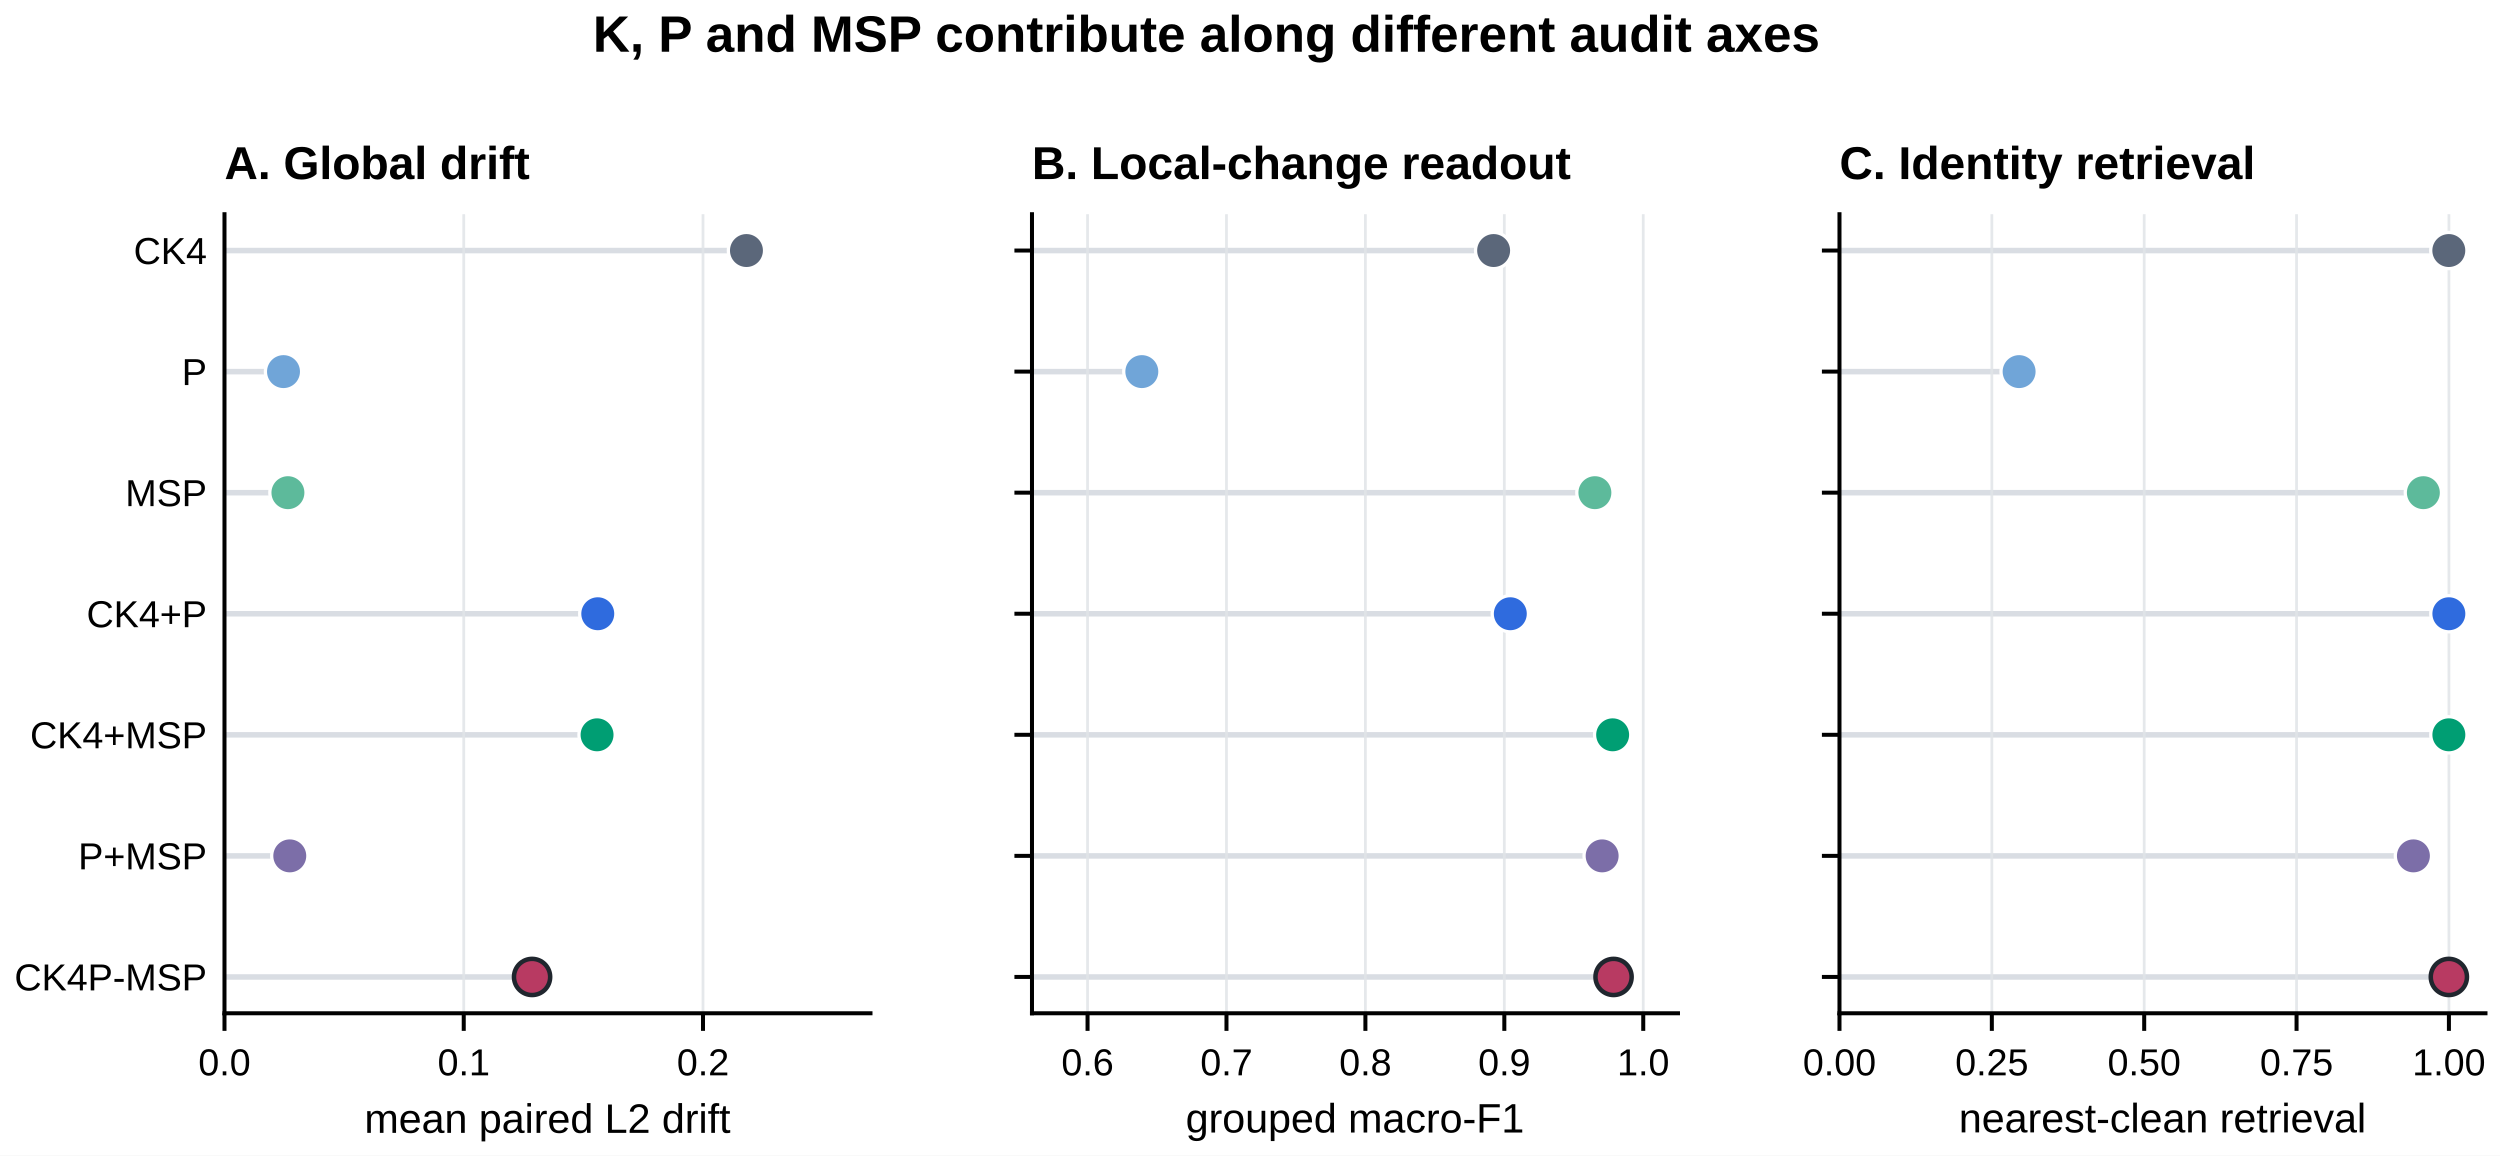
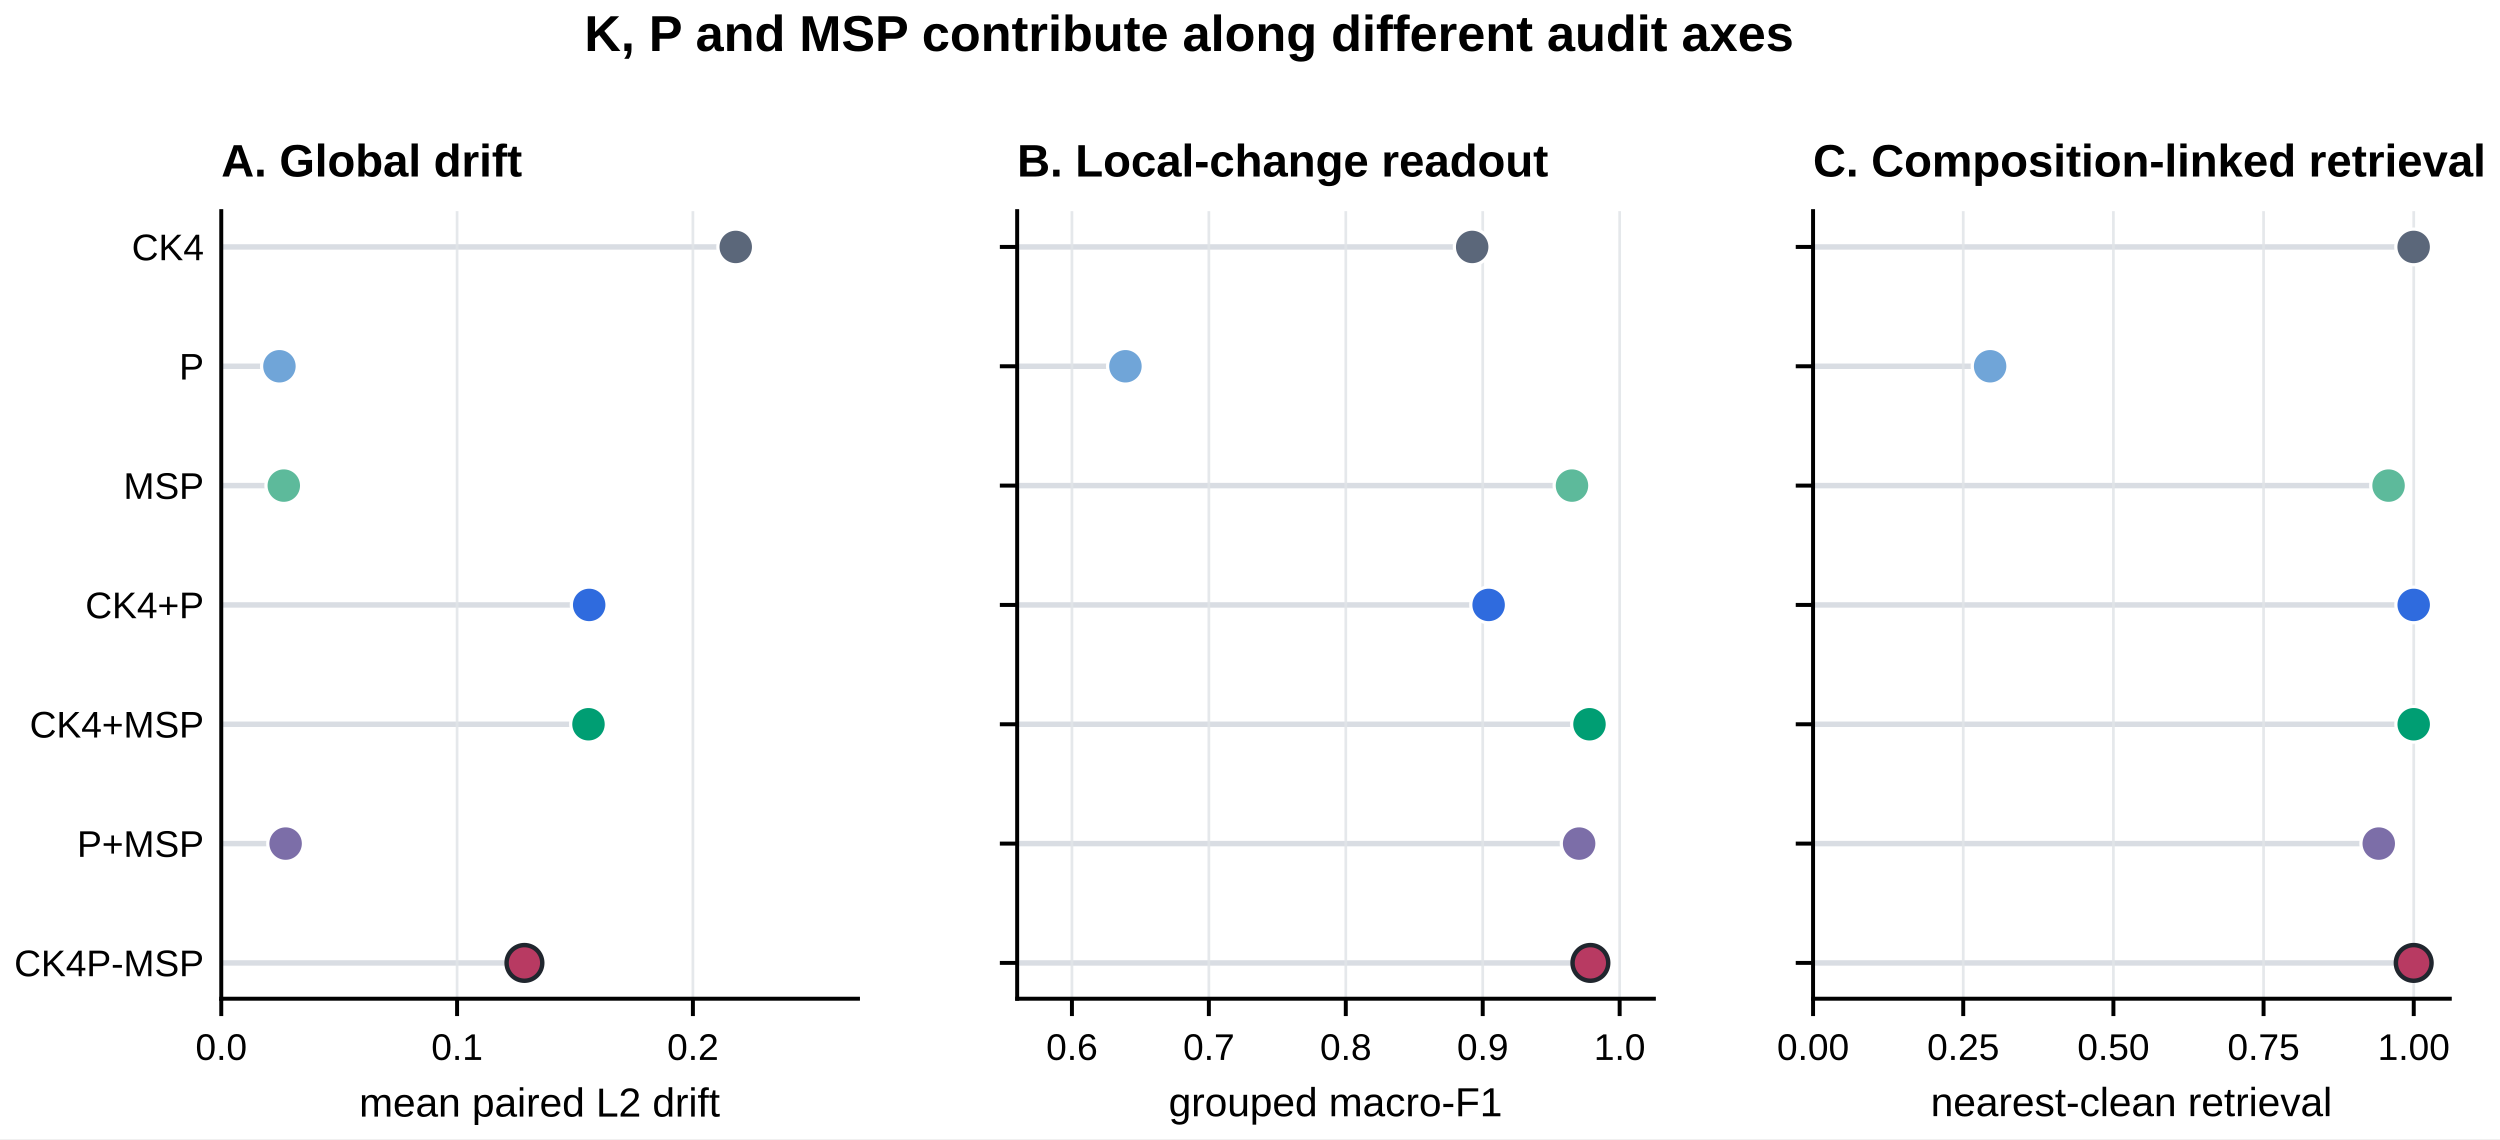
- <svg xmlns="http://www.w3.org/2000/svg" xmlns:xlink="http://www.w3.org/1999/xlink" width="498.066pt" height="230.229pt" viewBox="0 0 498.066 230.229" version="1.1">
+ <svg xmlns="http://www.w3.org/2000/svg" xmlns:xlink="http://www.w3.org/1999/xlink" width="505.323pt" height="230.229pt" viewBox="0 0 505.323 230.229" version="1.1">
  <defs>
    <style type="text/css">*{stroke-linejoin: round; stroke-linecap: butt}</style>
  </defs>
  <g id="figure_1">
    <g id="patch_1">
-       <path d="M 0 230.229  L 498.066 230.229  L 498.066 0  L 0 0  z " style="fill: #ffffff" />
+       <path d="M 0 230.229  L 505.323 230.229  L 505.323 0  L 0 0  z " style="fill: #ffffff" />
    </g>
    <g id="axes_1">
      <g id="patch_2">
        <path d="M 44.723 201.87  L 173.423 201.87  L 173.423 42.678  L 44.723 42.678  z " style="fill: #ffffff" />
      </g>
      <g id="LineCollection_1">
-         <path d="M 44.723 49.914  L 148.712 49.914  " clip-path="url(#p7d824c847a)" style="fill: none; stroke: #d9dde3; stroke-width: 1.1" />
-         <path d="M 44.723 74.034  L 56.48 74.034  " clip-path="url(#p7d824c847a)" style="fill: none; stroke: #d9dde3; stroke-width: 1.1" />
-         <path d="M 44.723 98.154  L 57.362 98.154  " clip-path="url(#p7d824c847a)" style="fill: none; stroke: #d9dde3; stroke-width: 1.1" />
-         <path d="M 44.723 122.274  L 119.092 122.274  " clip-path="url(#p7d824c847a)" style="fill: none; stroke: #d9dde3; stroke-width: 1.1" />
-         <path d="M 44.723 146.394  L 118.949 146.394  " clip-path="url(#p7d824c847a)" style="fill: none; stroke: #d9dde3; stroke-width: 1.1" />
-         <path d="M 44.723 170.514  L 57.73 170.514  " clip-path="url(#p7d824c847a)" style="fill: none; stroke: #d9dde3; stroke-width: 1.1" />
-         <path d="M 44.723 194.634  L 106.003 194.634  " clip-path="url(#p7d824c847a)" style="fill: none; stroke: #d9dde3; stroke-width: 1.1" />
+         <path d="M 44.723 49.914  L 148.712 49.914  " clip-path="url(#p6152cc4c8d)" style="fill: none; stroke: #d9dde3; stroke-width: 1.1" />
+         <path d="M 44.723 74.034  L 56.48 74.034  " clip-path="url(#p6152cc4c8d)" style="fill: none; stroke: #d9dde3; stroke-width: 1.1" />
+         <path d="M 44.723 98.154  L 57.362 98.154  " clip-path="url(#p6152cc4c8d)" style="fill: none; stroke: #d9dde3; stroke-width: 1.1" />
+         <path d="M 44.723 122.274  L 119.092 122.274  " clip-path="url(#p6152cc4c8d)" style="fill: none; stroke: #d9dde3; stroke-width: 1.1" />
+         <path d="M 44.723 146.394  L 118.949 146.394  " clip-path="url(#p6152cc4c8d)" style="fill: none; stroke: #d9dde3; stroke-width: 1.1" />
+         <path d="M 44.723 170.514  L 57.73 170.514  " clip-path="url(#p6152cc4c8d)" style="fill: none; stroke: #d9dde3; stroke-width: 1.1" />
+         <path d="M 44.723 194.634  L 106.003 194.634  " clip-path="url(#p6152cc4c8d)" style="fill: none; stroke: #d9dde3; stroke-width: 1.1" />
      </g>
      <g id="matplotlib.axis_1">
        <g id="xtick_1">
          <g id="line2d_1">
-             <path d="M 44.723 201.87  L 44.723 42.678  " clip-path="url(#p7d824c847a)" style="fill: none; stroke: #e1e4e8; stroke-opacity: 0.85; stroke-width: 0.55; stroke-linecap: square" />
+             <path d="M 44.723 201.87  L 44.723 42.678  " clip-path="url(#p6152cc4c8d)" style="fill: none; stroke: #e1e4e8; stroke-opacity: 0.85; stroke-width: 0.55; stroke-linecap: square" />
          </g>
          <g id="line2d_2">
            <defs>
-               <path id="m8c18319ca3" d="M 0 0  L 0 3.5  " style="stroke: #000000; stroke-width: 0.8" />
+               <path id="m1427fc05c0" d="M 0 0  L 0 3.5  " style="stroke: #000000; stroke-width: 0.8" />
            </defs>
            <g>
-               <use xlink:href="#m8c18319ca3" x="44.723" y="201.87" style="stroke: #000000; stroke-width: 0.8" />
+               <use xlink:href="#m1427fc05c0" x="44.723" y="201.87" style="stroke: #000000; stroke-width: 0.8" />
            </g>
          </g>
          <g id="text_1">
            <text style="font-size: 7.5px; font-family: 'Arial'; text-anchor: middle" x="44.723" y="214.238" transform="rotate(-0 44.72258 214.2384)">0.0</text>
          </g>
        </g>
        <g id="xtick_2">
          <g id="line2d_3">
-             <path d="M 92.389 201.87  L 92.389 42.678  " clip-path="url(#p7d824c847a)" style="fill: none; stroke: #e1e4e8; stroke-opacity: 0.85; stroke-width: 0.55; stroke-linecap: square" />
+             <path d="M 92.389 201.87  L 92.389 42.678  " clip-path="url(#p6152cc4c8d)" style="fill: none; stroke: #e1e4e8; stroke-opacity: 0.85; stroke-width: 0.55; stroke-linecap: square" />
          </g>
          <g id="line2d_4">
            <g>
-               <use xlink:href="#m8c18319ca3" x="92.389" y="201.87" style="stroke: #000000; stroke-width: 0.8" />
+               <use xlink:href="#m1427fc05c0" x="92.389" y="201.87" style="stroke: #000000; stroke-width: 0.8" />
            </g>
          </g>
          <g id="text_2">
            <text style="font-size: 7.5px; font-family: 'Arial'; text-anchor: middle" x="92.389" y="214.238" transform="rotate(-0 92.38925 214.2384)">0.1</text>
          </g>
        </g>
        <g id="xtick_3">
          <g id="line2d_5">
-             <path d="M 140.056 201.87  L 140.056 42.678  " clip-path="url(#p7d824c847a)" style="fill: none; stroke: #e1e4e8; stroke-opacity: 0.85; stroke-width: 0.55; stroke-linecap: square" />
+             <path d="M 140.056 201.87  L 140.056 42.678  " clip-path="url(#p6152cc4c8d)" style="fill: none; stroke: #e1e4e8; stroke-opacity: 0.85; stroke-width: 0.55; stroke-linecap: square" />
          </g>
          <g id="line2d_6">
            <g>
-               <use xlink:href="#m8c18319ca3" x="140.056" y="201.87" style="stroke: #000000; stroke-width: 0.8" />
+               <use xlink:href="#m1427fc05c0" x="140.056" y="201.87" style="stroke: #000000; stroke-width: 0.8" />
            </g>
          </g>
          <g id="text_3">
            <text style="font-size: 7.5px; font-family: 'Arial'; text-anchor: middle" x="140.056" y="214.238" transform="rotate(-0 140.0559 214.2384)">0.2</text>
          </g>
        </g>
        <g id="text_4">
          <text style="font-size: 8.2px; font-family: 'Arial'; text-anchor: middle" x="109.073" y="225.698" transform="rotate(-0 109.0726 225.6983)">mean paired L2 drift</text>
        </g>
      </g>
      <g id="matplotlib.axis_2">
        <g id="ytick_1">
          <g id="line2d_7" />
          <g id="text_5">
            <text style="font-size: 7.5px; font-family: 'Arial'; text-anchor: end" x="41.223" y="52.598" transform="rotate(-0 41.22258 52.59818)">CK4</text>
          </g>
        </g>
        <g id="ytick_2">
          <g id="line2d_8" />
          <g id="text_6">
            <text style="font-size: 7.5px; font-family: 'Arial'; text-anchor: end" x="41.223" y="76.718" transform="rotate(-0 41.22258 76.71818)">P</text>
          </g>
        </g>
        <g id="ytick_3">
          <g id="line2d_9" />
          <g id="text_7">
            <text style="font-size: 7.5px; font-family: 'Arial'; text-anchor: end" x="41.223" y="100.838" transform="rotate(-0 41.22258 100.8382)">MSP</text>
          </g>
        </g>
        <g id="ytick_4">
          <g id="line2d_10" />
          <g id="text_8">
            <text style="font-size: 7.5px; font-family: 'Arial'; text-anchor: end" x="41.223" y="124.958" transform="rotate(-0 41.22258 124.9582)">CK4+P</text>
          </g>
        </g>
        <g id="ytick_5">
          <g id="line2d_11" />
          <g id="text_9">
            <text style="font-size: 7.5px; font-family: 'Arial'; text-anchor: end" x="41.223" y="149.078" transform="rotate(-0 41.22258 149.0782)">CK4+MSP</text>
          </g>
        </g>
        <g id="ytick_6">
          <g id="line2d_12" />
          <g id="text_10">
            <text style="font-size: 7.5px; font-family: 'Arial'; text-anchor: end" x="41.223" y="173.198" transform="rotate(-0 41.22258 173.1982)">P+MSP</text>
          </g>
        </g>
        <g id="ytick_7">
          <g id="line2d_13" />
          <g id="text_11">
            <text style="font-size: 7.5px; font-family: 'Arial'; text-anchor: end" x="41.223" y="197.318" transform="rotate(-0 41.22258 197.3182)">CK4P-MSP</text>
          </g>
        </g>
      </g>
      <g id="patch_3">
        <path d="M 44.723 201.87  L 44.723 42.678  " style="fill: none; stroke: #000000; stroke-width: 0.8; stroke-linejoin: miter; stroke-linecap: square" />
      </g>
      <g id="patch_4">
        <path d="M 44.723 201.87  L 173.423 201.87  " style="fill: none; stroke: #000000; stroke-width: 0.8; stroke-linejoin: miter; stroke-linecap: square" />
      </g>
      <g id="PathCollection_1">
        <defs>
-           <path id="mc0ba293891" d="M 0 3.606  C 0.956 3.606 1.873 3.226 2.55 2.55  C 3.226 1.873 3.606 0.956 3.606 0  C 3.606 -0.956 3.226 -1.873 2.55 -2.55  C 1.873 -3.226 0.956 -3.606 0 -3.606  C -0.956 -3.606 -1.873 -3.226 -2.55 -2.55  C -3.226 -1.873 -3.606 -0.956 -3.606 0  C -3.606 0.956 -3.226 1.873 -2.55 2.55  C -1.873 3.226 -0.956 3.606 0 3.606  z " style="stroke: #ffffff; stroke-width: 0.65" />
-         </defs>
-         <g clip-path="url(#p7d824c847a)">
-           <use xlink:href="#mc0ba293891" x="148.712" y="49.914" style="fill: #5b677a; stroke: #ffffff; stroke-width: 0.65" />
+           <path id="ma39ad8626d" d="M 0 3.606  C 0.956 3.606 1.873 3.226 2.55 2.55  C 3.226 1.873 3.606 0.956 3.606 0  C 3.606 -0.956 3.226 -1.873 2.55 -2.55  C 1.873 -3.226 0.956 -3.606 0 -3.606  C -0.956 -3.606 -1.873 -3.226 -2.55 -2.55  C -3.226 -1.873 -3.606 -0.956 -3.606 0  C -3.606 0.956 -3.226 1.873 -2.55 2.55  C -1.873 3.226 -0.956 3.606 0 3.606  z " style="stroke: #ffffff; stroke-width: 0.65" />
+         </defs>
+         <g clip-path="url(#p6152cc4c8d)">
+           <use xlink:href="#ma39ad8626d" x="148.712" y="49.914" style="fill: #5b677a; stroke: #ffffff; stroke-width: 0.65" />
        </g>
      </g>
      <g id="PathCollection_2">
        <defs>
-           <path id="m26cc10f8b2" d="M 0 3.606  C 0.956 3.606 1.873 3.226 2.55 2.55  C 3.226 1.873 3.606 0.956 3.606 0  C 3.606 -0.956 3.226 -1.873 2.55 -2.55  C 1.873 -3.226 0.956 -3.606 0 -3.606  C -0.956 -3.606 -1.873 -3.226 -2.55 -2.55  C -3.226 -1.873 -3.606 -0.956 -3.606 0  C -3.606 0.956 -3.226 1.873 -2.55 2.55  C -1.873 3.226 -0.956 3.606 0 3.606  z " style="stroke: #ffffff; stroke-width: 0.65" />
-         </defs>
-         <g clip-path="url(#p7d824c847a)">
-           <use xlink:href="#m26cc10f8b2" x="56.48" y="74.034" style="fill: #70a5d8; stroke: #ffffff; stroke-width: 0.65" />
+           <path id="m6a018dc37d" d="M 0 3.606  C 0.956 3.606 1.873 3.226 2.55 2.55  C 3.226 1.873 3.606 0.956 3.606 0  C 3.606 -0.956 3.226 -1.873 2.55 -2.55  C 1.873 -3.226 0.956 -3.606 0 -3.606  C -0.956 -3.606 -1.873 -3.226 -2.55 -2.55  C -3.226 -1.873 -3.606 -0.956 -3.606 0  C -3.606 0.956 -3.226 1.873 -2.55 2.55  C -1.873 3.226 -0.956 3.606 0 3.606  z " style="stroke: #ffffff; stroke-width: 0.65" />
+         </defs>
+         <g clip-path="url(#p6152cc4c8d)">
+           <use xlink:href="#m6a018dc37d" x="56.48" y="74.034" style="fill: #70a5d8; stroke: #ffffff; stroke-width: 0.65" />
        </g>
      </g>
      <g id="PathCollection_3">
        <defs>
-           <path id="mc1b02d7340" d="M 0 3.606  C 0.956 3.606 1.873 3.226 2.55 2.55  C 3.226 1.873 3.606 0.956 3.606 0  C 3.606 -0.956 3.226 -1.873 2.55 -2.55  C 1.873 -3.226 0.956 -3.606 0 -3.606  C -0.956 -3.606 -1.873 -3.226 -2.55 -2.55  C -3.226 -1.873 -3.606 -0.956 -3.606 0  C -3.606 0.956 -3.226 1.873 -2.55 2.55  C -1.873 3.226 -0.956 3.606 0 3.606  z " style="stroke: #ffffff; stroke-width: 0.65" />
-         </defs>
-         <g clip-path="url(#p7d824c847a)">
-           <use xlink:href="#mc1b02d7340" x="57.362" y="98.154" style="fill: #5dba9b; stroke: #ffffff; stroke-width: 0.65" />
+           <path id="me7bfa9ee19" d="M 0 3.606  C 0.956 3.606 1.873 3.226 2.55 2.55  C 3.226 1.873 3.606 0.956 3.606 0  C 3.606 -0.956 3.226 -1.873 2.55 -2.55  C 1.873 -3.226 0.956 -3.606 0 -3.606  C -0.956 -3.606 -1.873 -3.226 -2.55 -2.55  C -3.226 -1.873 -3.606 -0.956 -3.606 0  C -3.606 0.956 -3.226 1.873 -2.55 2.55  C -1.873 3.226 -0.956 3.606 0 3.606  z " style="stroke: #ffffff; stroke-width: 0.65" />
+         </defs>
+         <g clip-path="url(#p6152cc4c8d)">
+           <use xlink:href="#me7bfa9ee19" x="57.362" y="98.154" style="fill: #5dba9b; stroke: #ffffff; stroke-width: 0.65" />
        </g>
      </g>
      <g id="PathCollection_4">
        <defs>
-           <path id="meb01308ff7" d="M 0 3.606  C 0.956 3.606 1.873 3.226 2.55 2.55  C 3.226 1.873 3.606 0.956 3.606 0  C 3.606 -0.956 3.226 -1.873 2.55 -2.55  C 1.873 -3.226 0.956 -3.606 0 -3.606  C -0.956 -3.606 -1.873 -3.226 -2.55 -2.55  C -3.226 -1.873 -3.606 -0.956 -3.606 0  C -3.606 0.956 -3.226 1.873 -2.55 2.55  C -1.873 3.226 -0.956 3.606 0 3.606  z " style="stroke: #ffffff; stroke-width: 0.65" />
-         </defs>
-         <g clip-path="url(#p7d824c847a)">
-           <use xlink:href="#meb01308ff7" x="119.092" y="122.274" style="fill: #2f6bde; stroke: #ffffff; stroke-width: 0.65" />
+           <path id="ma5e40771b2" d="M 0 3.606  C 0.956 3.606 1.873 3.226 2.55 2.55  C 3.226 1.873 3.606 0.956 3.606 0  C 3.606 -0.956 3.226 -1.873 2.55 -2.55  C 1.873 -3.226 0.956 -3.606 0 -3.606  C -0.956 -3.606 -1.873 -3.226 -2.55 -2.55  C -3.226 -1.873 -3.606 -0.956 -3.606 0  C -3.606 0.956 -3.226 1.873 -2.55 2.55  C -1.873 3.226 -0.956 3.606 0 3.606  z " style="stroke: #ffffff; stroke-width: 0.65" />
+         </defs>
+         <g clip-path="url(#p6152cc4c8d)">
+           <use xlink:href="#ma5e40771b2" x="119.092" y="122.274" style="fill: #2f6bde; stroke: #ffffff; stroke-width: 0.65" />
        </g>
      </g>
      <g id="PathCollection_5">
        <defs>
-           <path id="m1c269dbb52" d="M 0 3.606  C 0.956 3.606 1.873 3.226 2.55 2.55  C 3.226 1.873 3.606 0.956 3.606 0  C 3.606 -0.956 3.226 -1.873 2.55 -2.55  C 1.873 -3.226 0.956 -3.606 0 -3.606  C -0.956 -3.606 -1.873 -3.226 -2.55 -2.55  C -3.226 -1.873 -3.606 -0.956 -3.606 0  C -3.606 0.956 -3.226 1.873 -2.55 2.55  C -1.873 3.226 -0.956 3.606 0 3.606  z " style="stroke: #ffffff; stroke-width: 0.65" />
-         </defs>
-         <g clip-path="url(#p7d824c847a)">
-           <use xlink:href="#m1c269dbb52" x="118.949" y="146.394" style="fill: #009e73; stroke: #ffffff; stroke-width: 0.65" />
+           <path id="mf11f5f0d10" d="M 0 3.606  C 0.956 3.606 1.873 3.226 2.55 2.55  C 3.226 1.873 3.606 0.956 3.606 0  C 3.606 -0.956 3.226 -1.873 2.55 -2.55  C 1.873 -3.226 0.956 -3.606 0 -3.606  C -0.956 -3.606 -1.873 -3.226 -2.55 -2.55  C -3.226 -1.873 -3.606 -0.956 -3.606 0  C -3.606 0.956 -3.226 1.873 -2.55 2.55  C -1.873 3.226 -0.956 3.606 0 3.606  z " style="stroke: #ffffff; stroke-width: 0.65" />
+         </defs>
+         <g clip-path="url(#p6152cc4c8d)">
+           <use xlink:href="#mf11f5f0d10" x="118.949" y="146.394" style="fill: #009e73; stroke: #ffffff; stroke-width: 0.65" />
        </g>
      </g>
      <g id="PathCollection_6">
        <defs>
-           <path id="mef3e15399c" d="M 0 3.606  C 0.956 3.606 1.873 3.226 2.55 2.55  C 3.226 1.873 3.606 0.956 3.606 0  C 3.606 -0.956 3.226 -1.873 2.55 -2.55  C 1.873 -3.226 0.956 -3.606 0 -3.606  C -0.956 -3.606 -1.873 -3.226 -2.55 -2.55  C -3.226 -1.873 -3.606 -0.956 -3.606 0  C -3.606 0.956 -3.226 1.873 -2.55 2.55  C -1.873 3.226 -0.956 3.606 0 3.606  z " style="stroke: #ffffff; stroke-width: 0.65" />
-         </defs>
-         <g clip-path="url(#p7d824c847a)">
-           <use xlink:href="#mef3e15399c" x="57.73" y="170.514" style="fill: #7c6ea8; stroke: #ffffff; stroke-width: 0.65" />
+           <path id="mbe58c7fb7a" d="M 0 3.606  C 0.956 3.606 1.873 3.226 2.55 2.55  C 3.226 1.873 3.606 0.956 3.606 0  C 3.606 -0.956 3.226 -1.873 2.55 -2.55  C 1.873 -3.226 0.956 -3.606 0 -3.606  C -0.956 -3.606 -1.873 -3.226 -2.55 -2.55  C -3.226 -1.873 -3.606 -0.956 -3.606 0  C -3.606 0.956 -3.226 1.873 -2.55 2.55  C -1.873 3.226 -0.956 3.606 0 3.606  z " style="stroke: #ffffff; stroke-width: 0.65" />
+         </defs>
+         <g clip-path="url(#p6152cc4c8d)">
+           <use xlink:href="#mbe58c7fb7a" x="57.73" y="170.514" style="fill: #7c6ea8; stroke: #ffffff; stroke-width: 0.65" />
        </g>
      </g>
      <g id="PathCollection_7">
        <defs>
-           <path id="mf5405505f5" d="M 0 3.606  C 0.956 3.606 1.873 3.226 2.55 2.55  C 3.226 1.873 3.606 0.956 3.606 0  C 3.606 -0.956 3.226 -1.873 2.55 -2.55  C 1.873 -3.226 0.956 -3.606 0 -3.606  C -0.956 -3.606 -1.873 -3.226 -2.55 -2.55  C -3.226 -1.873 -3.606 -0.956 -3.606 0  C -3.606 0.956 -3.226 1.873 -2.55 2.55  C -1.873 3.226 -0.956 3.606 0 3.606  z " style="stroke: #20262e; stroke-width: 0.9" />
-         </defs>
-         <g clip-path="url(#p7d824c847a)">
-           <use xlink:href="#mf5405505f5" x="106.003" y="194.634" style="fill: #b83a62; stroke: #20262e; stroke-width: 0.9" />
+           <path id="m30b6d5c71d" d="M 0 3.606  C 0.956 3.606 1.873 3.226 2.55 2.55  C 3.226 1.873 3.606 0.956 3.606 0  C 3.606 -0.956 3.226 -1.873 2.55 -2.55  C 1.873 -3.226 0.956 -3.606 0 -3.606  C -0.956 -3.606 -1.873 -3.226 -2.55 -2.55  C -3.226 -1.873 -3.606 -0.956 -3.606 0  C -3.606 0.956 -3.226 1.873 -2.55 2.55  C -1.873 3.226 -0.956 3.606 0 3.606  z " style="stroke: #20262e; stroke-width: 0.9" />
+         </defs>
+         <g clip-path="url(#p6152cc4c8d)">
+           <use xlink:href="#m30b6d5c71d" x="106.003" y="194.634" style="fill: #b83a62; stroke: #20262e; stroke-width: 0.9" />
        </g>
      </g>
      <g id="text_12">
        <text style="font-weight: 700; font-size: 9.2px; font-family: 'Arial'; text-anchor: start" x="44.723" y="35.678" transform="rotate(-0 44.72258 35.678)">A. Global drift</text>
      </g>
    </g>
    <g id="axes_2">
      <g id="patch_5">
        <path d="M 205.598 201.87  L 334.298 201.87  L 334.298 42.678  L 205.598 42.678  z " style="fill: #ffffff" />
      </g>
      <g id="LineCollection_2">
-         <path d="M 205.598 49.914  L 297.57 49.914  " clip-path="url(#p92975ae75c)" style="fill: none; stroke: #d9dde3; stroke-width: 1.1" />
-         <path d="M 205.598 74.034  L 227.483 74.034  " clip-path="url(#p92975ae75c)" style="fill: none; stroke: #d9dde3; stroke-width: 1.1" />
-         <path d="M 205.598 98.154  L 317.743 98.154  " clip-path="url(#p92975ae75c)" style="fill: none; stroke: #d9dde3; stroke-width: 1.1" />
-         <path d="M 205.598 122.274  L 300.894 122.274  " clip-path="url(#p92975ae75c)" style="fill: none; stroke: #d9dde3; stroke-width: 1.1" />
-         <path d="M 205.598 146.394  L 321.282 146.394  " clip-path="url(#p92975ae75c)" style="fill: none; stroke: #d9dde3; stroke-width: 1.1" />
-         <path d="M 205.598 170.514  L 319.189 170.514  " clip-path="url(#p92975ae75c)" style="fill: none; stroke: #d9dde3; stroke-width: 1.1" />
-         <path d="M 205.598 194.634  L 321.464 194.634  " clip-path="url(#p92975ae75c)" style="fill: none; stroke: #d9dde3; stroke-width: 1.1" />
+         <path d="M 205.598 49.914  L 297.57 49.914  " clip-path="url(#p0d5989a49a)" style="fill: none; stroke: #d9dde3; stroke-width: 1.1" />
+         <path d="M 205.598 74.034  L 227.483 74.034  " clip-path="url(#p0d5989a49a)" style="fill: none; stroke: #d9dde3; stroke-width: 1.1" />
+         <path d="M 205.598 98.154  L 317.743 98.154  " clip-path="url(#p0d5989a49a)" style="fill: none; stroke: #d9dde3; stroke-width: 1.1" />
+         <path d="M 205.598 122.274  L 300.894 122.274  " clip-path="url(#p0d5989a49a)" style="fill: none; stroke: #d9dde3; stroke-width: 1.1" />
+         <path d="M 205.598 146.394  L 321.282 146.394  " clip-path="url(#p0d5989a49a)" style="fill: none; stroke: #d9dde3; stroke-width: 1.1" />
+         <path d="M 205.598 170.514  L 319.189 170.514  " clip-path="url(#p0d5989a49a)" style="fill: none; stroke: #d9dde3; stroke-width: 1.1" />
+         <path d="M 205.598 194.634  L 321.464 194.634  " clip-path="url(#p0d5989a49a)" style="fill: none; stroke: #d9dde3; stroke-width: 1.1" />
      </g>
      <g id="matplotlib.axis_3">
        <g id="xtick_4">
          <g id="line2d_14">
-             <path d="M 216.669 201.87  L 216.669 42.678  " clip-path="url(#p92975ae75c)" style="fill: none; stroke: #e1e4e8; stroke-opacity: 0.85; stroke-width: 0.55; stroke-linecap: square" />
+             <path d="M 216.669 201.87  L 216.669 42.678  " clip-path="url(#p0d5989a49a)" style="fill: none; stroke: #e1e4e8; stroke-opacity: 0.85; stroke-width: 0.55; stroke-linecap: square" />
          </g>
          <g id="line2d_15">
            <g>
-               <use xlink:href="#m8c18319ca3" x="216.669" y="201.87" style="stroke: #000000; stroke-width: 0.8" />
+               <use xlink:href="#m1427fc05c0" x="216.669" y="201.87" style="stroke: #000000; stroke-width: 0.8" />
            </g>
          </g>
          <g id="text_13">
            <text style="font-size: 7.5px; font-family: 'Arial'; text-anchor: middle" x="216.669" y="214.238" transform="rotate(-0 216.6685 214.2384)">0.6</text>
          </g>
        </g>
        <g id="xtick_5">
          <g id="line2d_16">
-             <path d="M 244.346 201.87  L 244.346 42.678  " clip-path="url(#p92975ae75c)" style="fill: none; stroke: #e1e4e8; stroke-opacity: 0.85; stroke-width: 0.55; stroke-linecap: square" />
+             <path d="M 244.346 201.87  L 244.346 42.678  " clip-path="url(#p0d5989a49a)" style="fill: none; stroke: #e1e4e8; stroke-opacity: 0.85; stroke-width: 0.55; stroke-linecap: square" />
          </g>
          <g id="line2d_17">
            <g>
-               <use xlink:href="#m8c18319ca3" x="244.346" y="201.87" style="stroke: #000000; stroke-width: 0.8" />
+               <use xlink:href="#m1427fc05c0" x="244.346" y="201.87" style="stroke: #000000; stroke-width: 0.8" />
            </g>
          </g>
          <g id="text_14">
            <text style="font-size: 7.5px; font-family: 'Arial'; text-anchor: middle" x="244.346" y="214.238" transform="rotate(-0 244.346 214.2384)">0.7</text>
          </g>
        </g>
        <g id="xtick_6">
          <g id="line2d_18">
-             <path d="M 272.023 201.87  L 272.023 42.678  " clip-path="url(#p92975ae75c)" style="fill: none; stroke: #e1e4e8; stroke-opacity: 0.85; stroke-width: 0.55; stroke-linecap: square" />
+             <path d="M 272.023 201.87  L 272.023 42.678  " clip-path="url(#p0d5989a49a)" style="fill: none; stroke: #e1e4e8; stroke-opacity: 0.85; stroke-width: 0.55; stroke-linecap: square" />
          </g>
          <g id="line2d_19">
            <g>
-               <use xlink:href="#m8c18319ca3" x="272.023" y="201.87" style="stroke: #000000; stroke-width: 0.8" />
+               <use xlink:href="#m1427fc05c0" x="272.023" y="201.87" style="stroke: #000000; stroke-width: 0.8" />
            </g>
          </g>
          <g id="text_15">
            <text style="font-size: 7.5px; font-family: 'Arial'; text-anchor: middle" x="272.023" y="214.238" transform="rotate(-0 272.0234 214.2384)">0.8</text>
          </g>
        </g>
        <g id="xtick_7">
          <g id="line2d_20">
-             <path d="M 299.701 201.87  L 299.701 42.678  " clip-path="url(#p92975ae75c)" style="fill: none; stroke: #e1e4e8; stroke-opacity: 0.85; stroke-width: 0.55; stroke-linecap: square" />
+             <path d="M 299.701 201.87  L 299.701 42.678  " clip-path="url(#p0d5989a49a)" style="fill: none; stroke: #e1e4e8; stroke-opacity: 0.85; stroke-width: 0.55; stroke-linecap: square" />
          </g>
          <g id="line2d_21">
            <g>
-               <use xlink:href="#m8c18319ca3" x="299.701" y="201.87" style="stroke: #000000; stroke-width: 0.8" />
+               <use xlink:href="#m1427fc05c0" x="299.701" y="201.87" style="stroke: #000000; stroke-width: 0.8" />
            </g>
          </g>
          <g id="text_16">
            <text style="font-size: 7.5px; font-family: 'Arial'; text-anchor: middle" x="299.701" y="214.238" transform="rotate(-0 299.7008 214.2384)">0.9</text>
          </g>
        </g>
        <g id="xtick_8">
          <g id="line2d_22">
-             <path d="M 327.378 201.87  L 327.378 42.678  " clip-path="url(#p92975ae75c)" style="fill: none; stroke: #e1e4e8; stroke-opacity: 0.85; stroke-width: 0.55; stroke-linecap: square" />
+             <path d="M 327.378 201.87  L 327.378 42.678  " clip-path="url(#p0d5989a49a)" style="fill: none; stroke: #e1e4e8; stroke-opacity: 0.85; stroke-width: 0.55; stroke-linecap: square" />
          </g>
          <g id="line2d_23">
            <g>
-               <use xlink:href="#m8c18319ca3" x="327.378" y="201.87" style="stroke: #000000; stroke-width: 0.8" />
+               <use xlink:href="#m1427fc05c0" x="327.378" y="201.87" style="stroke: #000000; stroke-width: 0.8" />
            </g>
          </g>
          <g id="text_17">
            <text style="font-size: 7.5px; font-family: 'Arial'; text-anchor: middle" x="327.378" y="214.238" transform="rotate(-0 327.3782 214.2384)">1.0</text>
          </g>
        </g>
        <g id="text_18">
          <text style="font-size: 8.2px; font-family: 'Arial'; text-anchor: middle" x="269.948" y="225.623" transform="rotate(-0 269.9476 225.6227)">grouped macro-F1</text>
        </g>
      </g>
      <g id="matplotlib.axis_4">
        <g id="ytick_8">
          <g id="line2d_24">
            <defs>
-               <path id="mb25f78c6a8" d="M 0 0  L -3.5 0  " style="stroke: #000000; stroke-width: 0.8" />
+               <path id="m6eeda1ce87" d="M 0 0  L -3.5 0  " style="stroke: #000000; stroke-width: 0.8" />
            </defs>
            <g>
-               <use xlink:href="#mb25f78c6a8" x="205.598" y="49.914" style="stroke: #000000; stroke-width: 0.8" />
+               <use xlink:href="#m6eeda1ce87" x="205.598" y="49.914" style="stroke: #000000; stroke-width: 0.8" />
            </g>
          </g>
        </g>
        <g id="ytick_9">
          <g id="line2d_25">
            <g>
-               <use xlink:href="#mb25f78c6a8" x="205.598" y="74.034" style="stroke: #000000; stroke-width: 0.8" />
+               <use xlink:href="#m6eeda1ce87" x="205.598" y="74.034" style="stroke: #000000; stroke-width: 0.8" />
            </g>
          </g>
        </g>
        <g id="ytick_10">
          <g id="line2d_26">
            <g>
-               <use xlink:href="#mb25f78c6a8" x="205.598" y="98.154" style="stroke: #000000; stroke-width: 0.8" />
+               <use xlink:href="#m6eeda1ce87" x="205.598" y="98.154" style="stroke: #000000; stroke-width: 0.8" />
            </g>
          </g>
        </g>
        <g id="ytick_11">
          <g id="line2d_27">
            <g>
-               <use xlink:href="#mb25f78c6a8" x="205.598" y="122.274" style="stroke: #000000; stroke-width: 0.8" />
+               <use xlink:href="#m6eeda1ce87" x="205.598" y="122.274" style="stroke: #000000; stroke-width: 0.8" />
            </g>
          </g>
        </g>
        <g id="ytick_12">
          <g id="line2d_28">
            <g>
-               <use xlink:href="#mb25f78c6a8" x="205.598" y="146.394" style="stroke: #000000; stroke-width: 0.8" />
+               <use xlink:href="#m6eeda1ce87" x="205.598" y="146.394" style="stroke: #000000; stroke-width: 0.8" />
            </g>
          </g>
        </g>
        <g id="ytick_13">
          <g id="line2d_29">
            <g>
-               <use xlink:href="#mb25f78c6a8" x="205.598" y="170.514" style="stroke: #000000; stroke-width: 0.8" />
+               <use xlink:href="#m6eeda1ce87" x="205.598" y="170.514" style="stroke: #000000; stroke-width: 0.8" />
            </g>
          </g>
        </g>
        <g id="ytick_14">
          <g id="line2d_30">
            <g>
-               <use xlink:href="#mb25f78c6a8" x="205.598" y="194.634" style="stroke: #000000; stroke-width: 0.8" />
+               <use xlink:href="#m6eeda1ce87" x="205.598" y="194.634" style="stroke: #000000; stroke-width: 0.8" />
            </g>
          </g>
        </g>
      </g>
      <g id="patch_6">
        <path d="M 205.598 201.87  L 205.598 42.678  " style="fill: none; stroke: #000000; stroke-width: 0.8; stroke-linejoin: miter; stroke-linecap: square" />
      </g>
      <g id="patch_7">
        <path d="M 205.598 201.87  L 334.298 201.87  " style="fill: none; stroke: #000000; stroke-width: 0.8; stroke-linejoin: miter; stroke-linecap: square" />
      </g>
      <g id="PathCollection_8">
-         <g clip-path="url(#p92975ae75c)">
-           <use xlink:href="#mc0ba293891" x="297.57" y="49.914" style="fill: #5b677a; stroke: #ffffff; stroke-width: 0.65" />
+         <g clip-path="url(#p0d5989a49a)">
+           <use xlink:href="#ma39ad8626d" x="297.57" y="49.914" style="fill: #5b677a; stroke: #ffffff; stroke-width: 0.65" />
        </g>
      </g>
      <g id="PathCollection_9">
-         <g clip-path="url(#p92975ae75c)">
-           <use xlink:href="#m26cc10f8b2" x="227.483" y="74.034" style="fill: #70a5d8; stroke: #ffffff; stroke-width: 0.65" />
+         <g clip-path="url(#p0d5989a49a)">
+           <use xlink:href="#m6a018dc37d" x="227.483" y="74.034" style="fill: #70a5d8; stroke: #ffffff; stroke-width: 0.65" />
        </g>
      </g>
      <g id="PathCollection_10">
-         <g clip-path="url(#p92975ae75c)">
-           <use xlink:href="#mc1b02d7340" x="317.743" y="98.154" style="fill: #5dba9b; stroke: #ffffff; stroke-width: 0.65" />
+         <g clip-path="url(#p0d5989a49a)">
+           <use xlink:href="#me7bfa9ee19" x="317.743" y="98.154" style="fill: #5dba9b; stroke: #ffffff; stroke-width: 0.65" />
        </g>
      </g>
      <g id="PathCollection_11">
-         <g clip-path="url(#p92975ae75c)">
-           <use xlink:href="#meb01308ff7" x="300.894" y="122.274" style="fill: #2f6bde; stroke: #ffffff; stroke-width: 0.65" />
+         <g clip-path="url(#p0d5989a49a)">
+           <use xlink:href="#ma5e40771b2" x="300.894" y="122.274" style="fill: #2f6bde; stroke: #ffffff; stroke-width: 0.65" />
        </g>
      </g>
      <g id="PathCollection_12">
-         <g clip-path="url(#p92975ae75c)">
-           <use xlink:href="#m1c269dbb52" x="321.282" y="146.394" style="fill: #009e73; stroke: #ffffff; stroke-width: 0.65" />
+         <g clip-path="url(#p0d5989a49a)">
+           <use xlink:href="#mf11f5f0d10" x="321.282" y="146.394" style="fill: #009e73; stroke: #ffffff; stroke-width: 0.65" />
        </g>
      </g>
      <g id="PathCollection_13">
-         <g clip-path="url(#p92975ae75c)">
-           <use xlink:href="#mef3e15399c" x="319.189" y="170.514" style="fill: #7c6ea8; stroke: #ffffff; stroke-width: 0.65" />
+         <g clip-path="url(#p0d5989a49a)">
+           <use xlink:href="#mbe58c7fb7a" x="319.189" y="170.514" style="fill: #7c6ea8; stroke: #ffffff; stroke-width: 0.65" />
        </g>
      </g>
      <g id="PathCollection_14">
-         <g clip-path="url(#p92975ae75c)">
-           <use xlink:href="#mf5405505f5" x="321.464" y="194.634" style="fill: #b83a62; stroke: #20262e; stroke-width: 0.9" />
+         <g clip-path="url(#p0d5989a49a)">
+           <use xlink:href="#m30b6d5c71d" x="321.464" y="194.634" style="fill: #b83a62; stroke: #20262e; stroke-width: 0.9" />
        </g>
      </g>
      <g id="text_19">
        <text style="font-weight: 700; font-size: 9.2px; font-family: 'Arial'; text-anchor: start" x="205.598" y="35.678" transform="rotate(-0 205.5976 35.678)">B. Local-change readout</text>
      </g>
    </g>
    <g id="axes_3">
      <g id="patch_8">
        <path d="M 366.473 201.87  L 495.173 201.87  L 495.173 42.678  L 366.473 42.678  z " style="fill: #ffffff" />
      </g>
      <g id="LineCollection_3">
-         <path d="M 366.473 49.914  L 487.867 49.914  " clip-path="url(#p84626a4a10)" style="fill: none; stroke: #d9dde3; stroke-width: 1.1" />
-         <path d="M 366.473 74.034  L 402.26 74.034  " clip-path="url(#p84626a4a10)" style="fill: none; stroke: #d9dde3; stroke-width: 1.1" />
-         <path d="M 366.473 98.154  L 482.798 98.154  " clip-path="url(#p84626a4a10)" style="fill: none; stroke: #d9dde3; stroke-width: 1.1" />
-         <path d="M 366.473 122.274  L 487.878 122.274  " clip-path="url(#p84626a4a10)" style="fill: none; stroke: #d9dde3; stroke-width: 1.1" />
-         <path d="M 366.473 146.394  L 487.878 146.394  " clip-path="url(#p84626a4a10)" style="fill: none; stroke: #d9dde3; stroke-width: 1.1" />
-         <path d="M 366.473 170.514  L 480.815 170.514  " clip-path="url(#p84626a4a10)" style="fill: none; stroke: #d9dde3; stroke-width: 1.1" />
-         <path d="M 366.473 194.634  L 487.878 194.634  " clip-path="url(#p84626a4a10)" style="fill: none; stroke: #d9dde3; stroke-width: 1.1" />
+         <path d="M 366.473 49.914  L 487.867 49.914  " clip-path="url(#p4efe575788)" style="fill: none; stroke: #d9dde3; stroke-width: 1.1" />
+         <path d="M 366.473 74.034  L 402.26 74.034  " clip-path="url(#p4efe575788)" style="fill: none; stroke: #d9dde3; stroke-width: 1.1" />
+         <path d="M 366.473 98.154  L 482.798 98.154  " clip-path="url(#p4efe575788)" style="fill: none; stroke: #d9dde3; stroke-width: 1.1" />
+         <path d="M 366.473 122.274  L 487.878 122.274  " clip-path="url(#p4efe575788)" style="fill: none; stroke: #d9dde3; stroke-width: 1.1" />
+         <path d="M 366.473 146.394  L 487.878 146.394  " clip-path="url(#p4efe575788)" style="fill: none; stroke: #d9dde3; stroke-width: 1.1" />
+         <path d="M 366.473 170.514  L 480.815 170.514  " clip-path="url(#p4efe575788)" style="fill: none; stroke: #d9dde3; stroke-width: 1.1" />
+         <path d="M 366.473 194.634  L 487.878 194.634  " clip-path="url(#p4efe575788)" style="fill: none; stroke: #d9dde3; stroke-width: 1.1" />
      </g>
      <g id="matplotlib.axis_5">
        <g id="xtick_9">
          <g id="line2d_31">
-             <path d="M 366.473 201.87  L 366.473 42.678  " clip-path="url(#p84626a4a10)" style="fill: none; stroke: #e1e4e8; stroke-opacity: 0.85; stroke-width: 0.55; stroke-linecap: square" />
+             <path d="M 366.473 201.87  L 366.473 42.678  " clip-path="url(#p4efe575788)" style="fill: none; stroke: #e1e4e8; stroke-opacity: 0.85; stroke-width: 0.55; stroke-linecap: square" />
          </g>
          <g id="line2d_32">
            <g>
-               <use xlink:href="#m8c18319ca3" x="366.473" y="201.87" style="stroke: #000000; stroke-width: 0.8" />
+               <use xlink:href="#m1427fc05c0" x="366.473" y="201.87" style="stroke: #000000; stroke-width: 0.8" />
            </g>
          </g>
          <g id="text_20">
            <text style="font-size: 7.5px; font-family: 'Arial'; text-anchor: middle" x="366.473" y="214.238" transform="rotate(-0 366.4726 214.2384)">0.00</text>
          </g>
        </g>
        <g id="xtick_10">
          <g id="line2d_33">
-             <path d="M 396.826 201.87  L 396.826 42.678  " clip-path="url(#p84626a4a10)" style="fill: none; stroke: #e1e4e8; stroke-opacity: 0.85; stroke-width: 0.55; stroke-linecap: square" />
+             <path d="M 396.826 201.87  L 396.826 42.678  " clip-path="url(#p4efe575788)" style="fill: none; stroke: #e1e4e8; stroke-opacity: 0.85; stroke-width: 0.55; stroke-linecap: square" />
          </g>
          <g id="line2d_34">
            <g>
-               <use xlink:href="#m8c18319ca3" x="396.826" y="201.87" style="stroke: #000000; stroke-width: 0.8" />
+               <use xlink:href="#m1427fc05c0" x="396.826" y="201.87" style="stroke: #000000; stroke-width: 0.8" />
            </g>
          </g>
          <g id="text_21">
            <text style="font-size: 7.5px; font-family: 'Arial'; text-anchor: middle" x="396.826" y="214.238" transform="rotate(-0 396.8264 214.2384)">0.25</text>
          </g>
        </g>
        <g id="xtick_11">
          <g id="line2d_35">
-             <path d="M 427.18 201.87  L 427.18 42.678  " clip-path="url(#p84626a4a10)" style="fill: none; stroke: #e1e4e8; stroke-opacity: 0.85; stroke-width: 0.55; stroke-linecap: square" />
+             <path d="M 427.18 201.87  L 427.18 42.678  " clip-path="url(#p4efe575788)" style="fill: none; stroke: #e1e4e8; stroke-opacity: 0.85; stroke-width: 0.55; stroke-linecap: square" />
          </g>
          <g id="line2d_36">
            <g>
-               <use xlink:href="#m8c18319ca3" x="427.18" y="201.87" style="stroke: #000000; stroke-width: 0.8" />
+               <use xlink:href="#m1427fc05c0" x="427.18" y="201.87" style="stroke: #000000; stroke-width: 0.8" />
            </g>
          </g>
          <g id="text_22">
            <text style="font-size: 7.5px; font-family: 'Arial'; text-anchor: middle" x="427.18" y="214.238" transform="rotate(-0 427.1801 214.2384)">0.50</text>
          </g>
        </g>
        <g id="xtick_12">
          <g id="line2d_37">
-             <path d="M 457.534 201.87  L 457.534 42.678  " clip-path="url(#p84626a4a10)" style="fill: none; stroke: #e1e4e8; stroke-opacity: 0.85; stroke-width: 0.55; stroke-linecap: square" />
+             <path d="M 457.534 201.87  L 457.534 42.678  " clip-path="url(#p4efe575788)" style="fill: none; stroke: #e1e4e8; stroke-opacity: 0.85; stroke-width: 0.55; stroke-linecap: square" />
          </g>
          <g id="line2d_38">
            <g>
-               <use xlink:href="#m8c18319ca3" x="457.534" y="201.87" style="stroke: #000000; stroke-width: 0.8" />
+               <use xlink:href="#m1427fc05c0" x="457.534" y="201.87" style="stroke: #000000; stroke-width: 0.8" />
            </g>
          </g>
          <g id="text_23">
            <text style="font-size: 7.5px; font-family: 'Arial'; text-anchor: middle" x="457.534" y="214.238" transform="rotate(-0 457.5339 214.2384)">0.75</text>
          </g>
        </g>
        <g id="xtick_13">
          <g id="line2d_39">
-             <path d="M 487.888 201.87  L 487.888 42.678  " clip-path="url(#p84626a4a10)" style="fill: none; stroke: #e1e4e8; stroke-opacity: 0.85; stroke-width: 0.55; stroke-linecap: square" />
+             <path d="M 487.888 201.87  L 487.888 42.678  " clip-path="url(#p4efe575788)" style="fill: none; stroke: #e1e4e8; stroke-opacity: 0.85; stroke-width: 0.55; stroke-linecap: square" />
          </g>
          <g id="line2d_40">
            <g>
-               <use xlink:href="#m8c18319ca3" x="487.888" y="201.87" style="stroke: #000000; stroke-width: 0.8" />
+               <use xlink:href="#m1427fc05c0" x="487.888" y="201.87" style="stroke: #000000; stroke-width: 0.8" />
            </g>
          </g>
          <g id="text_24">
            <text style="font-size: 7.5px; font-family: 'Arial'; text-anchor: middle" x="487.888" y="214.238" transform="rotate(-0 487.8877 214.2384)">1.00</text>
          </g>
        </g>
        <g id="text_25">
          <text style="font-size: 8.2px; font-family: 'Arial'; text-anchor: middle" x="430.823" y="225.598" transform="rotate(-0 430.8226 225.5984)">nearest-clean retrieval</text>
        </g>
      </g>
      <g id="matplotlib.axis_6">
        <g id="ytick_15">
          <g id="line2d_41">
            <g>
-               <use xlink:href="#mb25f78c6a8" x="366.473" y="49.914" style="stroke: #000000; stroke-width: 0.8" />
+               <use xlink:href="#m6eeda1ce87" x="366.473" y="49.914" style="stroke: #000000; stroke-width: 0.8" />
            </g>
          </g>
        </g>
        <g id="ytick_16">
          <g id="line2d_42">
            <g>
-               <use xlink:href="#mb25f78c6a8" x="366.473" y="74.034" style="stroke: #000000; stroke-width: 0.8" />
+               <use xlink:href="#m6eeda1ce87" x="366.473" y="74.034" style="stroke: #000000; stroke-width: 0.8" />
            </g>
          </g>
        </g>
        <g id="ytick_17">
          <g id="line2d_43">
            <g>
-               <use xlink:href="#mb25f78c6a8" x="366.473" y="98.154" style="stroke: #000000; stroke-width: 0.8" />
+               <use xlink:href="#m6eeda1ce87" x="366.473" y="98.154" style="stroke: #000000; stroke-width: 0.8" />
            </g>
          </g>
        </g>
        <g id="ytick_18">
          <g id="line2d_44">
            <g>
-               <use xlink:href="#mb25f78c6a8" x="366.473" y="122.274" style="stroke: #000000; stroke-width: 0.8" />
+               <use xlink:href="#m6eeda1ce87" x="366.473" y="122.274" style="stroke: #000000; stroke-width: 0.8" />
            </g>
          </g>
        </g>
        <g id="ytick_19">
          <g id="line2d_45">
            <g>
-               <use xlink:href="#mb25f78c6a8" x="366.473" y="146.394" style="stroke: #000000; stroke-width: 0.8" />
+               <use xlink:href="#m6eeda1ce87" x="366.473" y="146.394" style="stroke: #000000; stroke-width: 0.8" />
            </g>
          </g>
        </g>
        <g id="ytick_20">
          <g id="line2d_46">
            <g>
-               <use xlink:href="#mb25f78c6a8" x="366.473" y="170.514" style="stroke: #000000; stroke-width: 0.8" />
+               <use xlink:href="#m6eeda1ce87" x="366.473" y="170.514" style="stroke: #000000; stroke-width: 0.8" />
            </g>
          </g>
        </g>
        <g id="ytick_21">
          <g id="line2d_47">
            <g>
-               <use xlink:href="#mb25f78c6a8" x="366.473" y="194.634" style="stroke: #000000; stroke-width: 0.8" />
+               <use xlink:href="#m6eeda1ce87" x="366.473" y="194.634" style="stroke: #000000; stroke-width: 0.8" />
            </g>
          </g>
        </g>
      </g>
      <g id="patch_9">
        <path d="M 366.473 201.87  L 366.473 42.678  " style="fill: none; stroke: #000000; stroke-width: 0.8; stroke-linejoin: miter; stroke-linecap: square" />
      </g>
      <g id="patch_10">
        <path d="M 366.473 201.87  L 495.173 201.87  " style="fill: none; stroke: #000000; stroke-width: 0.8; stroke-linejoin: miter; stroke-linecap: square" />
      </g>
      <g id="PathCollection_15">
-         <g clip-path="url(#p84626a4a10)">
-           <use xlink:href="#mc0ba293891" x="487.867" y="49.914" style="fill: #5b677a; stroke: #ffffff; stroke-width: 0.65" />
+         <g clip-path="url(#p4efe575788)">
+           <use xlink:href="#ma39ad8626d" x="487.867" y="49.914" style="fill: #5b677a; stroke: #ffffff; stroke-width: 0.65" />
        </g>
      </g>
      <g id="PathCollection_16">
-         <g clip-path="url(#p84626a4a10)">
-           <use xlink:href="#m26cc10f8b2" x="402.26" y="74.034" style="fill: #70a5d8; stroke: #ffffff; stroke-width: 0.65" />
+         <g clip-path="url(#p4efe575788)">
+           <use xlink:href="#m6a018dc37d" x="402.26" y="74.034" style="fill: #70a5d8; stroke: #ffffff; stroke-width: 0.65" />
        </g>
      </g>
      <g id="PathCollection_17">
-         <g clip-path="url(#p84626a4a10)">
-           <use xlink:href="#mc1b02d7340" x="482.798" y="98.154" style="fill: #5dba9b; stroke: #ffffff; stroke-width: 0.65" />
+         <g clip-path="url(#p4efe575788)">
+           <use xlink:href="#me7bfa9ee19" x="482.798" y="98.154" style="fill: #5dba9b; stroke: #ffffff; stroke-width: 0.65" />
        </g>
      </g>
      <g id="PathCollection_18">
-         <g clip-path="url(#p84626a4a10)">
-           <use xlink:href="#meb01308ff7" x="487.878" y="122.274" style="fill: #2f6bde; stroke: #ffffff; stroke-width: 0.65" />
+         <g clip-path="url(#p4efe575788)">
+           <use xlink:href="#ma5e40771b2" x="487.878" y="122.274" style="fill: #2f6bde; stroke: #ffffff; stroke-width: 0.65" />
        </g>
      </g>
      <g id="PathCollection_19">
-         <g clip-path="url(#p84626a4a10)">
-           <use xlink:href="#m1c269dbb52" x="487.878" y="146.394" style="fill: #009e73; stroke: #ffffff; stroke-width: 0.65" />
+         <g clip-path="url(#p4efe575788)">
+           <use xlink:href="#mf11f5f0d10" x="487.878" y="146.394" style="fill: #009e73; stroke: #ffffff; stroke-width: 0.65" />
        </g>
      </g>
      <g id="PathCollection_20">
-         <g clip-path="url(#p84626a4a10)">
-           <use xlink:href="#mef3e15399c" x="480.815" y="170.514" style="fill: #7c6ea8; stroke: #ffffff; stroke-width: 0.65" />
+         <g clip-path="url(#p4efe575788)">
+           <use xlink:href="#mbe58c7fb7a" x="480.815" y="170.514" style="fill: #7c6ea8; stroke: #ffffff; stroke-width: 0.65" />
        </g>
      </g>
      <g id="PathCollection_21">
-         <g clip-path="url(#p84626a4a10)">
-           <use xlink:href="#mf5405505f5" x="487.878" y="194.634" style="fill: #b83a62; stroke: #20262e; stroke-width: 0.9" />
+         <g clip-path="url(#p4efe575788)">
+           <use xlink:href="#m30b6d5c71d" x="487.878" y="194.634" style="fill: #b83a62; stroke: #20262e; stroke-width: 0.9" />
        </g>
      </g>
      <g id="text_26">
-         <text style="font-weight: 700; font-size: 9.2px; font-family: 'Arial'; text-anchor: start" x="366.473" y="35.678" transform="rotate(-0 366.4726 35.678)">C. Identity retrieval</text>
+         <text style="font-weight: 700; font-size: 9.2px; font-family: 'Arial'; text-anchor: start" x="366.473" y="35.678" transform="rotate(-0 366.4726 35.678)">C. Composition-linked retrieval</text>
      </g>
    </g>
    <g id="text_27">
      <text style="font-weight: 700; font-size: 10.2px; font-family: 'Arial'; text-anchor: middle" x="240.347" y="10.305" transform="rotate(-0 240.3466 10.30528)">K, P and MSP contribute along different audit axes</text>
    </g>
  </g>
  <defs>
-     <clipPath id="p7d824c847a">
+     <clipPath id="p6152cc4c8d">
      <rect x="44.723" y="42.678" width="128.7" height="159.192" />
    </clipPath>
-     <clipPath id="p92975ae75c">
+     <clipPath id="p0d5989a49a">
      <rect x="205.598" y="42.678" width="128.7" height="159.192" />
    </clipPath>
-     <clipPath id="p84626a4a10">
+     <clipPath id="p4efe575788">
      <rect x="366.473" y="42.678" width="128.7" height="159.192" />
    </clipPath>
  </defs>
</svg>
